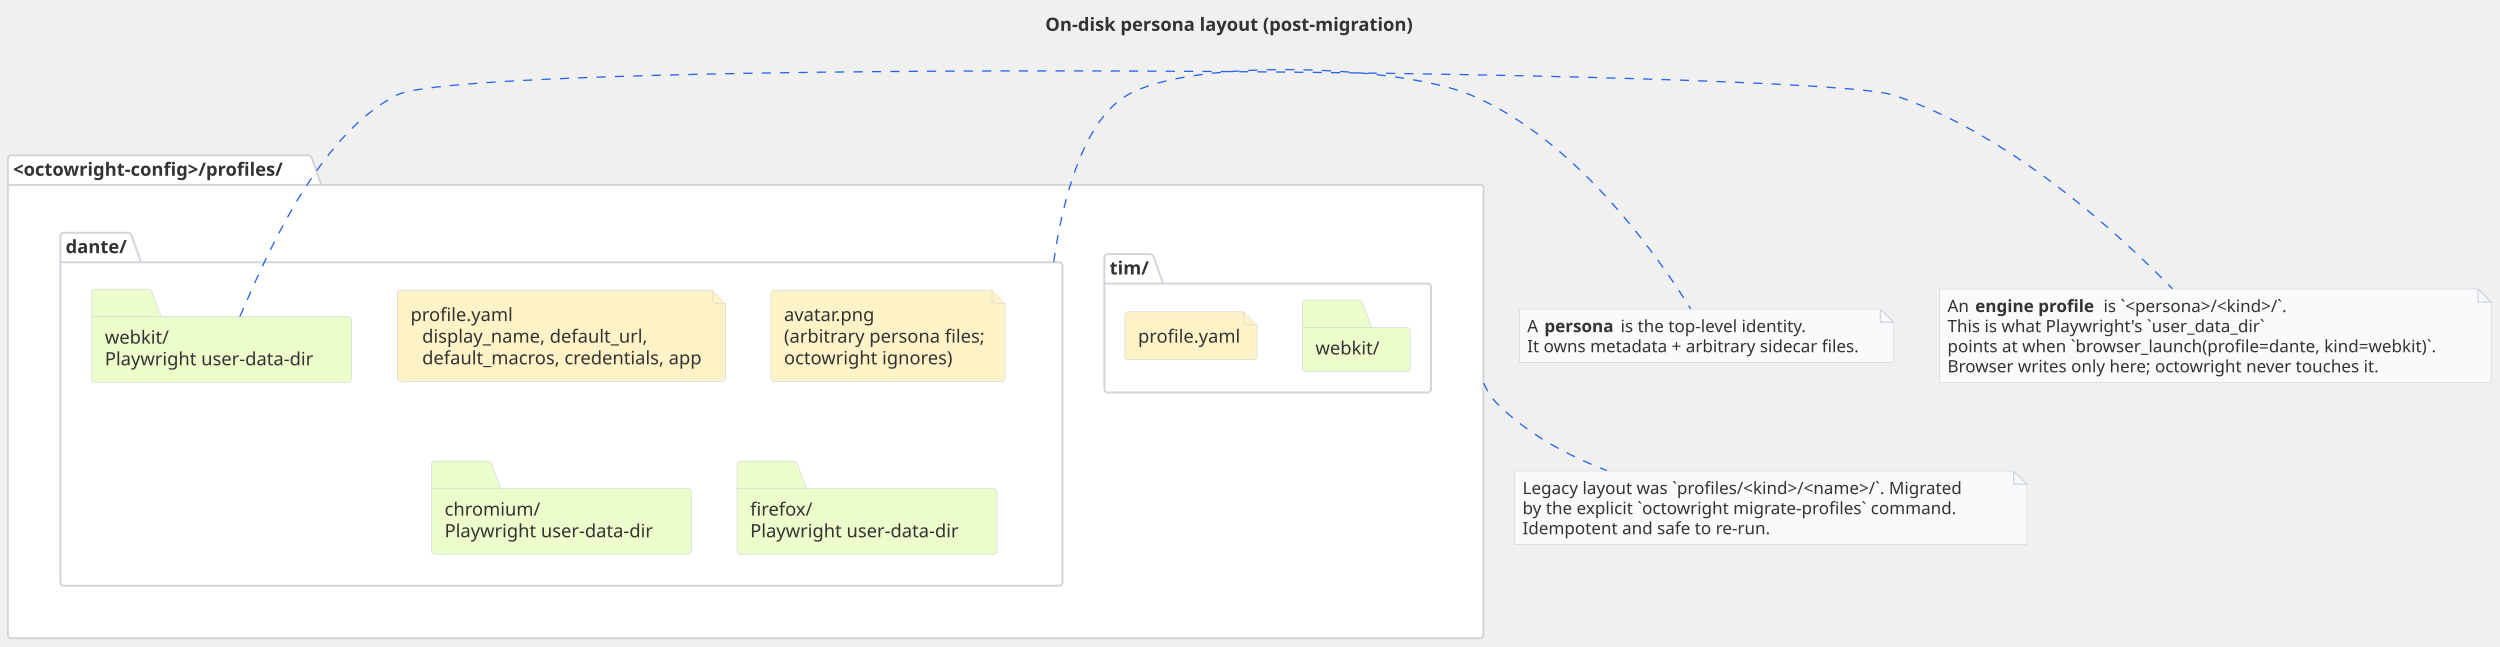
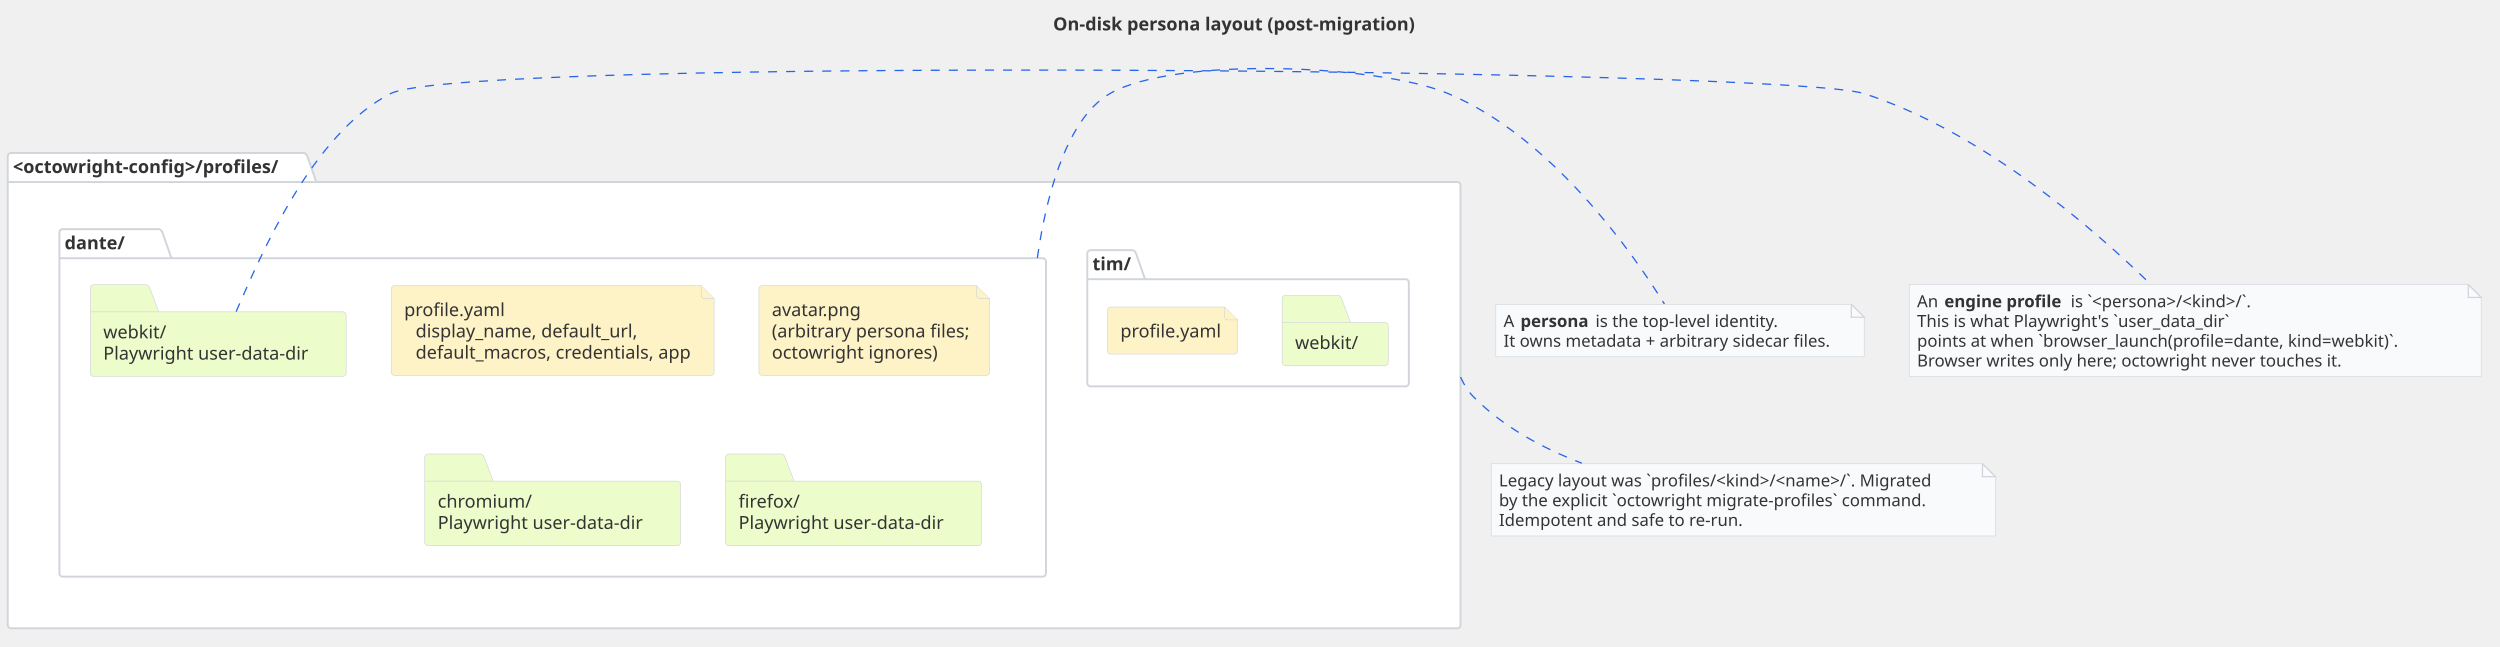
- <svg xmlns="http://www.w3.org/2000/svg" contentStyleType="text/css" data-diagram-type="DESCRIPTION" height="493px" preserveAspectRatio="none" style="width:1906px;height:493px;background:#FFFFFF;" version="1.1" viewBox="0 0 1906 493" width="1906px" zoomAndPan="magnify">
+ <svg xmlns="http://www.w3.org/2000/svg" contentStyleType="text/css" data-diagram-type="DESCRIPTION" height="501px" preserveAspectRatio="none" style="width:1936px;height:501px;background:#FFFFFF;" version="1.1" viewBox="0 0 1936 501" width="1936px" zoomAndPan="magnify">
  <defs />
  <g>
    <g class="title" data-source-line="5">
-       <text fill="#333333" font-family="sans-serif" font-size="14" font-weight="bold" lengthAdjust="spacing" textLength="298.437" x="796.911" y="23.535">On-disk persona layout (post-migration)</text>
+       <text fill="#333333" font-family="sans-serif" font-size="14" font-weight="700" lengthAdjust="spacing" textLength="298.437" x="815.501" y="23.535">On-disk persona layout (post-migration)</text>
    </g>
    <g class="cluster" data-qualified-name="ROOT" data-source-line="19" id="ent0002">
      <path d="M8.5,118.478 L235.441,118.478 A3.75,3.75 0 0 1 237.941,120.978 L244.941,140.967 L1128.5,140.967 A2.5,2.5 0 0 1 1131,143.467 L1131,484.068 A2.5,2.5 0 0 1 1128.5,486.568 L8.5,486.568 A2.5,2.5 0 0 1 6,484.068 L6,120.978 A2.5,2.5 0 0 1 8.5,118.478" fill="#FFFFFF" style="stroke:#D1D5DB;stroke-width:1.5;" />
      <line style="stroke:#D1D5DB;stroke-width:1.5;" x1="6" x2="244.941" y1="140.967" y2="140.967" />
-       <text fill="#333333" font-family="sans-serif" font-size="14" font-weight="bold" lengthAdjust="spacing" textLength="225.941" x="10" y="134.013">&lt;octowright-config&gt;/profiles/</text>
+       <text fill="#333333" font-family="sans-serif" font-size="14" font-weight="700" lengthAdjust="spacing" textLength="225.941" x="10" y="134.013">&lt;octowright-config&gt;/profiles/</text>
    </g>
    <g class="cluster" data-qualified-name="ROOT.DANTE" data-source-line="20" id="ent0003">
-       <path d="M48.5,177.478 L97.994,177.478 A3.75,3.75 0 0 1 100.494,179.978 L107.494,199.967 L807.5,199.967 A2.5,2.5 0 0 1 810,202.467 L810,444.068 A2.5,2.5 0 0 1 807.5,446.568 L48.5,446.568 A2.5,2.5 0 0 1 46,444.068 L46,179.978 A2.5,2.5 0 0 1 48.5,177.478" fill="#FFFFFF" style="stroke:#D1D5DB;stroke-width:1.5;" />
-       <line style="stroke:#D1D5DB;stroke-width:1.5;" x1="46" x2="107.494" y1="199.967" y2="199.967" />
-       <text fill="#333333" font-family="sans-serif" font-size="14" font-weight="bold" lengthAdjust="spacing" textLength="48.494" x="50" y="193.013">dante/</text>
+       <path d="M48.5,177.478 L123.267,177.478 A3.75,3.75 0 0 1 125.767,179.978 L132.767,199.967 L807.5,199.967 A2.5,2.5 0 0 1 810,202.467 L810,444.068 A2.5,2.5 0 0 1 807.5,446.568 L48.5,446.568 A2.5,2.5 0 0 1 46,444.068 L46,179.978 A2.5,2.5 0 0 1 48.5,177.478" fill="#FFFFFF" style="stroke:#D1D5DB;stroke-width:1.5;" />
+       <line style="stroke:#D1D5DB;stroke-width:1.5;" x1="46" x2="132.767" y1="199.967" y2="199.967" />
+       <text fill="#333333" font-family="sans-serif" font-size="14" font-weight="700" lengthAdjust="spacing" textLength="73.767" x="50" y="193.013">dante/</text>
    </g>
    <g class="cluster" data-qualified-name="ROOT.TIM" data-source-line="28" id="ent0009">
      <path d="M844.5,193.728 L877.219,193.728 A3.75,3.75 0 0 1 879.719,196.228 L886.719,216.217 L1088.5,216.217 A2.5,2.5 0 0 1 1091,218.717 L1091,296.718 A2.5,2.5 0 0 1 1088.5,299.218 L844.5,299.218 A2.5,2.5 0 0 1 842,296.718 L842,196.228 A2.5,2.5 0 0 1 844.5,193.728" fill="#FFFFFF" style="stroke:#D1D5DB;stroke-width:1.5;" />
      <line style="stroke:#D1D5DB;stroke-width:1.5;" x1="842" x2="886.719" y1="216.217" y2="216.217" />
-       <text fill="#333333" font-family="sans-serif" font-size="14" font-weight="bold" lengthAdjust="spacing" textLength="31.719" x="846" y="209.263">tim/</text>
+       <text fill="#333333" font-family="sans-serif" font-size="14" font-weight="700" lengthAdjust="spacing" textLength="31.719" x="846" y="209.263">tim/</text>
    </g>
    <g class="entity" data-qualified-name="ROOT.DANTE.DY" data-source-line="21" id="ent0004">
      <path d="M302.99,223.738 L302.99,288.203 A2.5,2.5 0 0 0 305.49,290.703 L550.519,290.703 A2.5,2.5 0 0 0 553.019,288.203 L553.019,231.238 L543.019,221.238 L305.49,221.238 A2.5,2.5 0 0 0 302.99,223.738" fill="#FEF3C7" style="stroke:#D1D5DB;stroke-width:0.5;" />
      <path d="M543.019,221.238 L543.019,228.738 A2.5,2.5 0 0 0 545.519,231.238 L553.019,231.238" fill="#FEF3C7" style="stroke:#D1D5DB;stroke-width:0.5;" />
      <text fill="#333333" font-family="sans-serif" font-size="14" lengthAdjust="spacing" textLength="80.773" x="312.99" y="244.773">profile.yaml</text>
      <text fill="#333333" font-family="sans-serif" font-size="14" lengthAdjust="spacing" textLength="178.404" x="321.849" y="261.262">display_name, default_url,</text>
      <text fill="#333333" font-family="sans-serif" font-size="14" lengthAdjust="spacing" textLength="221.17" x="321.849" y="277.75">default_macros, credentials, app</text>
    </g>
    <g class="entity" data-qualified-name="ROOT.DANTE.DA" data-source-line="22" id="ent0005">
      <path d="M587.71,223.738 L587.71,288.203 A2.5,2.5 0 0 0 590.21,290.703 L763.783,290.703 A2.5,2.5 0 0 0 766.283,288.203 L766.283,231.238 L756.283,221.238 L590.21,221.238 A2.5,2.5 0 0 0 587.71,223.738" fill="#FEF3C7" style="stroke:#D1D5DB;stroke-width:0.5;" />
      <path d="M756.283,221.238 L756.283,228.738 A2.5,2.5 0 0 0 758.783,231.238 L766.283,231.238" fill="#FEF3C7" style="stroke:#D1D5DB;stroke-width:0.5;" />
      <text fill="#333333" font-family="sans-serif" font-size="14" lengthAdjust="spacing" textLength="72.064" x="597.71" y="244.773">avatar.png</text>
      <text fill="#333333" font-family="sans-serif" font-size="14" lengthAdjust="spacing" textLength="158.573" x="597.71" y="261.262">(arbitrary persona files;</text>
      <text fill="#333333" font-family="sans-serif" font-size="14" lengthAdjust="spacing" textLength="132.535" x="597.71" y="277.75">octowright ignores)</text>
    </g>
    <g class="entity" data-qualified-name="ROOT.DANTE.DW" data-source-line="23" id="ent0006">
      <path d="M72.44,220.478 L113.44,220.478 A3.75,3.75 0 0 1 115.94,222.978 L122.94,241.478 L265.57,241.478 A2.5,2.5 0 0 1 268.07,243.978 L268.07,288.955 A2.5,2.5 0 0 1 265.57,291.455 L72.44,291.455 A2.5,2.5 0 0 1 69.94,288.955 L69.94,222.978 A2.5,2.5 0 0 1 72.44,220.478" fill="#ECFCCB" style="stroke:#D1D5DB;stroke-width:0.5;" />
      <line style="stroke:#D1D5DB;stroke-width:0.5;" x1="69.94" x2="122.94" y1="241.478" y2="241.478" />
      <text fill="#333333" font-family="sans-serif" font-size="14" lengthAdjust="spacing" textLength="52.206" x="79.94" y="262.013">webkit/</text>
      <text fill="#333333" font-family="sans-serif" font-size="14" lengthAdjust="spacing" textLength="168.13" x="79.94" y="278.502">Playwright user-data-dir</text>
    </g>
    <g class="entity" data-qualified-name="ROOT.DANTE.DC" data-source-line="24" id="ent0007">
      <path d="M331.44,351.588 L372.44,351.588 A3.75,3.75 0 0 1 374.94,354.088 L381.94,372.588 L524.57,372.588 A2.5,2.5 0 0 1 527.07,375.088 L527.07,420.065 A2.5,2.5 0 0 1 524.57,422.565 L331.44,422.565 A2.5,2.5 0 0 1 328.94,420.065 L328.94,354.088 A2.5,2.5 0 0 1 331.44,351.588" fill="#ECFCCB" style="stroke:#D1D5DB;stroke-width:0.5;" />
      <line style="stroke:#D1D5DB;stroke-width:0.5;" x1="328.94" x2="381.94" y1="372.588" y2="372.588" />
      <text fill="#333333" font-family="sans-serif" font-size="14" lengthAdjust="spacing" textLength="76.405" x="338.94" y="393.123">chromium/</text>
      <text fill="#333333" font-family="sans-serif" font-size="14" lengthAdjust="spacing" textLength="168.13" x="338.94" y="409.612">Playwright user-data-dir</text>
    </g>
    <g class="entity" data-qualified-name="ROOT.DANTE.DF" data-source-line="25" id="ent0008">
      <path d="M564.44,351.588 L605.44,351.588 A3.75,3.75 0 0 1 607.94,354.088 L614.94,372.588 L757.57,372.588 A2.5,2.5 0 0 1 760.07,375.088 L760.07,420.065 A2.5,2.5 0 0 1 757.57,422.565 L564.44,422.565 A2.5,2.5 0 0 1 561.94,420.065 L561.94,354.088 A2.5,2.5 0 0 1 564.44,351.588" fill="#ECFCCB" style="stroke:#D1D5DB;stroke-width:0.5;" />
      <line style="stroke:#D1D5DB;stroke-width:0.5;" x1="561.94" x2="614.94" y1="372.588" y2="372.588" />
      <text fill="#333333" font-family="sans-serif" font-size="14" lengthAdjust="spacing" textLength="52.398" x="571.94" y="393.123">firefox/</text>
      <text fill="#333333" font-family="sans-serif" font-size="14" lengthAdjust="spacing" textLength="168.13" x="571.94" y="409.612">Playwright user-data-dir</text>
    </g>
    <g class="entity" data-qualified-name="ROOT.TIM.TY" data-source-line="29" id="ent0010">
      <path d="M857.61,240.228 L857.61,271.717 A2.5,2.5 0 0 0 860.11,274.217 L955.883,274.217 A2.5,2.5 0 0 0 958.383,271.717 L958.383,247.728 L948.383,237.728 L860.11,237.728 A2.5,2.5 0 0 0 857.61,240.228" fill="#FEF3C7" style="stroke:#D1D5DB;stroke-width:0.5;" />
      <path d="M948.383,237.728 L948.383,245.228 A2.5,2.5 0 0 0 950.883,247.728 L958.383,247.728" fill="#FEF3C7" style="stroke:#D1D5DB;stroke-width:0.5;" />
      <text fill="#333333" font-family="sans-serif" font-size="14" lengthAdjust="spacing" textLength="80.773" x="867.61" y="261.263">profile.yaml</text>
    </g>
    <g class="entity" data-qualified-name="ROOT.TIM.TW" data-source-line="30" id="ent0011">
      <path d="M995.4,228.728 L1036.4,228.728 A3.75,3.75 0 0 1 1038.9,231.228 L1045.9,249.728 L1072.606,249.728 A2.5,2.5 0 0 1 1075.106,252.228 L1075.106,280.717 A2.5,2.5 0 0 1 1072.606,283.217 L995.4,283.217 A2.5,2.5 0 0 1 992.9,280.717 L992.9,231.228 A2.5,2.5 0 0 1 995.4,228.728" fill="#ECFCCB" style="stroke:#D1D5DB;stroke-width:0.5;" />
      <line style="stroke:#D1D5DB;stroke-width:0.5;" x1="992.9" x2="1045.9" y1="249.728" y2="249.728" />
      <text fill="#333333" font-family="sans-serif" font-size="14" lengthAdjust="spacing" textLength="52.206" x="1002.9" y="270.263">webkit/</text>
    </g>
    <g class="entity" data-qualified-name="GMN12" data-source-line="35" id="ent0013">
      <path d="M1158.35,235.658 L1158.35,276.279 L1443.647,276.279 L1443.647,245.658 L1433.647,235.658 L1158.35,235.658" fill="#F9FAFB" style="stroke:#D1D5DB;stroke-width:0.5;" />
      <path d="M1433.647,235.658 L1433.647,245.658 L1443.647,245.658 L1433.647,235.658" fill="#F9FAFB" style="stroke:#D1D5DB;stroke-width:1;" />
      <text fill="#333333" font-family="sans-serif" font-size="13" lengthAdjust="spacing" textLength="8.969" x="1164.35" y="253.227">A</text>
-       <text fill="#333333" font-family="sans-serif" font-size="13" font-weight="bold" lengthAdjust="spacing" textLength="53.974" x="1177.432" y="253.227">persona</text>
+       <text fill="#333333" font-family="sans-serif" font-size="13" font-weight="700" lengthAdjust="spacing" textLength="53.974" x="1177.432" y="253.227">persona</text>
      <text fill="#333333" font-family="sans-serif" font-size="13" lengthAdjust="spacing" textLength="151.817" x="1235.52" y="253.227">is the top-level identity.</text>
      <text fill="#333333" font-family="sans-serif" font-size="13" lengthAdjust="spacing" textLength="264.297" x="1164.35" y="268.537">It owns metadata + arbitrary sidecar files.</text>
    </g>
    <g class="entity" data-qualified-name="GMN15" data-source-line="40" id="ent0016">
-       <path d="M1478.75,220.348 L1478.75,291.591 L1899.259,291.591 L1899.259,230.348 L1889.259,220.348 L1478.75,220.348" fill="#F9FAFB" style="stroke:#D1D5DB;stroke-width:0.5;" />
-       <path d="M1889.259,220.348 L1889.259,230.348 L1899.259,230.348 L1889.259,220.348" fill="#F9FAFB" style="stroke:#D1D5DB;stroke-width:1;" />
-       <text fill="#333333" font-family="sans-serif" font-size="13" lengthAdjust="spacing" textLength="17.037" x="1484.75" y="237.917">An</text>
-       <text fill="#333333" font-family="sans-serif" font-size="13" font-weight="bold" lengthAdjust="spacing" textLength="93.685" x="1505.9" y="237.917">engine profile</text>
-       <text fill="#333333" font-family="sans-serif" font-size="13" lengthAdjust="spacing" textLength="167.762" x="1603.699" y="237.917">is `&lt;persona&gt;/&lt;kind&gt;/`.</text>
-       <text fill="#333333" font-family="sans-serif" font-size="13" lengthAdjust="spacing" textLength="259.175" x="1484.75" y="253.227">This is what Playwright's `user_data_dir`</text>
-       <text fill="#333333" font-family="sans-serif" font-size="13" lengthAdjust="spacing" textLength="399.509" x="1484.75" y="268.538">points at when `browser_launch(profile=dante, kind=webkit)`.</text>
-       <text fill="#333333" font-family="sans-serif" font-size="13" lengthAdjust="spacing" textLength="339.663" x="1484.75" y="283.848">Browser writes only here; octowright never touches it.</text>
+       <path d="M1478.56,220.348 L1478.56,291.591 L1921.438,291.591 L1921.438,230.348 L1911.438,220.348 L1478.56,220.348" fill="#F9FAFB" style="stroke:#D1D5DB;stroke-width:0.5;" />
+       <path d="M1911.438,220.348 L1911.438,230.348 L1921.438,230.348 L1911.438,220.348" fill="#F9FAFB" style="stroke:#D1D5DB;stroke-width:1;" />
+       <text fill="#333333" font-family="sans-serif" font-size="13" lengthAdjust="spacing" textLength="17.037" x="1484.56" y="237.917">An</text>
+       <text fill="#333333" font-family="sans-serif" font-size="13" font-weight="700" lengthAdjust="spacing" textLength="93.685" x="1505.71" y="237.917">engine profile</text>
+       <text fill="#333333" font-family="sans-serif" font-size="13" lengthAdjust="spacing" textLength="167.762" x="1603.509" y="237.917">is `&lt;persona&gt;/&lt;kind&gt;/`.</text>
+       <text fill="#333333" font-family="sans-serif" font-size="13" lengthAdjust="spacing" textLength="259.175" x="1484.56" y="253.227">This is what Playwright's `user_data_dir`</text>
+       <text fill="#333333" font-family="sans-serif" font-size="13" lengthAdjust="spacing" textLength="421.878" x="1484.56" y="268.538">points at when `browser_launch(profile=dante, kind=webkit)`.</text>
+       <text fill="#333333" font-family="sans-serif" font-size="13" lengthAdjust="spacing" textLength="339.663" x="1484.56" y="283.848">Browser writes only here; octowright never touches it.</text>
    </g>
    <g class="entity" data-qualified-name="GMN18" data-source-line="47" id="ent0019">
      <path d="M1154.78,359.118 L1154.78,415.05 L1545.214,415.05 L1545.214,369.118 L1535.214,359.118 L1154.78,359.118" fill="#F9FAFB" style="stroke:#D1D5DB;stroke-width:0.5;" />
      <path d="M1535.214,359.118 L1535.214,369.118 L1545.214,369.118 L1535.214,359.118" fill="#F9FAFB" style="stroke:#D1D5DB;stroke-width:1;" />
      <text fill="#333333" font-family="sans-serif" font-size="13" lengthAdjust="spacing" textLength="369.434" x="1160.78" y="376.687">Legacy layout was `profiles/&lt;kind&gt;/&lt;name&gt;/`. Migrated</text>
      <text fill="#333333" font-family="sans-serif" font-size="13" lengthAdjust="spacing" textLength="355.735" x="1160.78" y="391.997">by the explicit `octowright migrate-profiles` command.</text>
      <text fill="#333333" font-family="sans-serif" font-size="13" lengthAdjust="spacing" textLength="196.72" x="1160.78" y="407.308">Idempotent and safe to re-run.</text>
    </g>
    <g class="link" data-entity-1="ent0003" data-entity-2="ent0013" data-link-type="association" data-source-line="35" id="lnk14">
      <path d="M803.338,199.787 C808.865,160.208 823.605,93.098 859.5,72.478 C909.99,43.488 1067.83,49.908 1121.5,72.478 C1201.6,106.178 1263.82,194.998 1288.93,235.418" fill="none" id="DANTE-GMN12" style="stroke:#2563EB;stroke-width:1;stroke-dasharray:7,7;" />
    </g>
    <g class="link" data-entity-1="ent0006" data-entity-2="ent0016" data-link-type="association" data-source-line="40" id="lnk17">
-       <path d="M182.85,241.368 C202.15,197.328 241.76,103.398 302.5,72.478 C358.99,43.718 1383.35,52.488 1443.5,72.478 C1531.11,101.608 1612.73,175.528 1656.24,220.158" fill="none" id="DW-GMN15" style="stroke:#2563EB;stroke-width:1;stroke-dasharray:7,7;" />
+       <path d="M182.85,241.368 C202.15,197.328 241.76,103.398 302.5,72.478 C358.99,43.718 1383.14,53.118 1443.5,72.478 C1533.95,101.508 1619.62,175.468 1665.44,220.128" fill="none" id="DW-GMN15" style="stroke:#2563EB;stroke-width:1;stroke-dasharray:7,7;" />
    </g>
    <g class="link" data-entity-1="ent0002" data-entity-2="ent0019" data-link-type="association" data-source-line="47" id="lnk20">
      <path d="M1131.067,291.996 C1131.104,292.079 1131.142,292.162 1131.179,292.246 C1131.254,292.412 1131.329,292.579 1131.405,292.745 C1133.84,298.061 1136.973,303.121 1141,307.218 C1163.91,330.508 1194.38,347.018 1224.94,358.678" fill="none" id="ROOT-GMN18" style="stroke:#2563EB;stroke-width:1;stroke-dasharray:7,7;" />
    </g>
  </g>
</svg>
